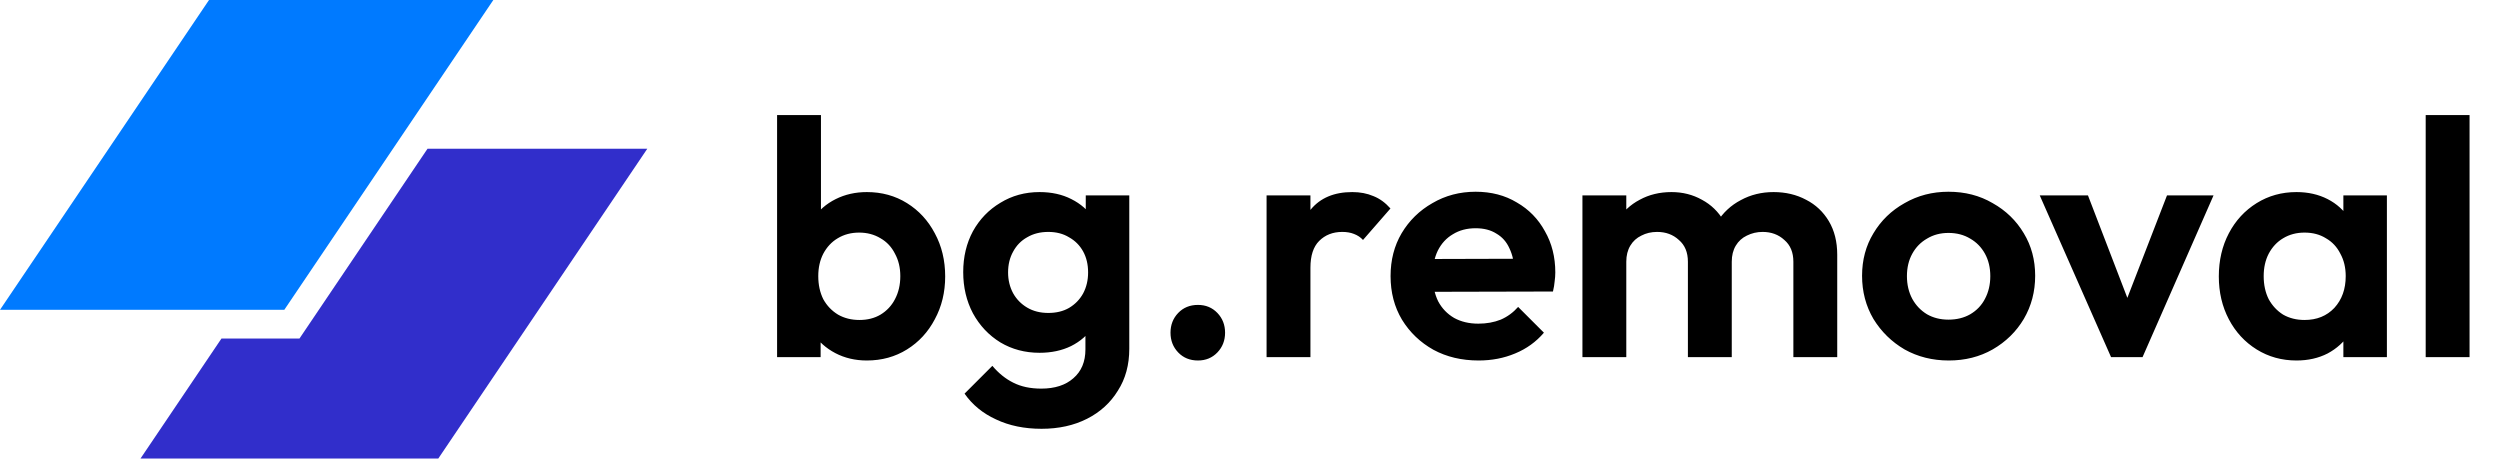
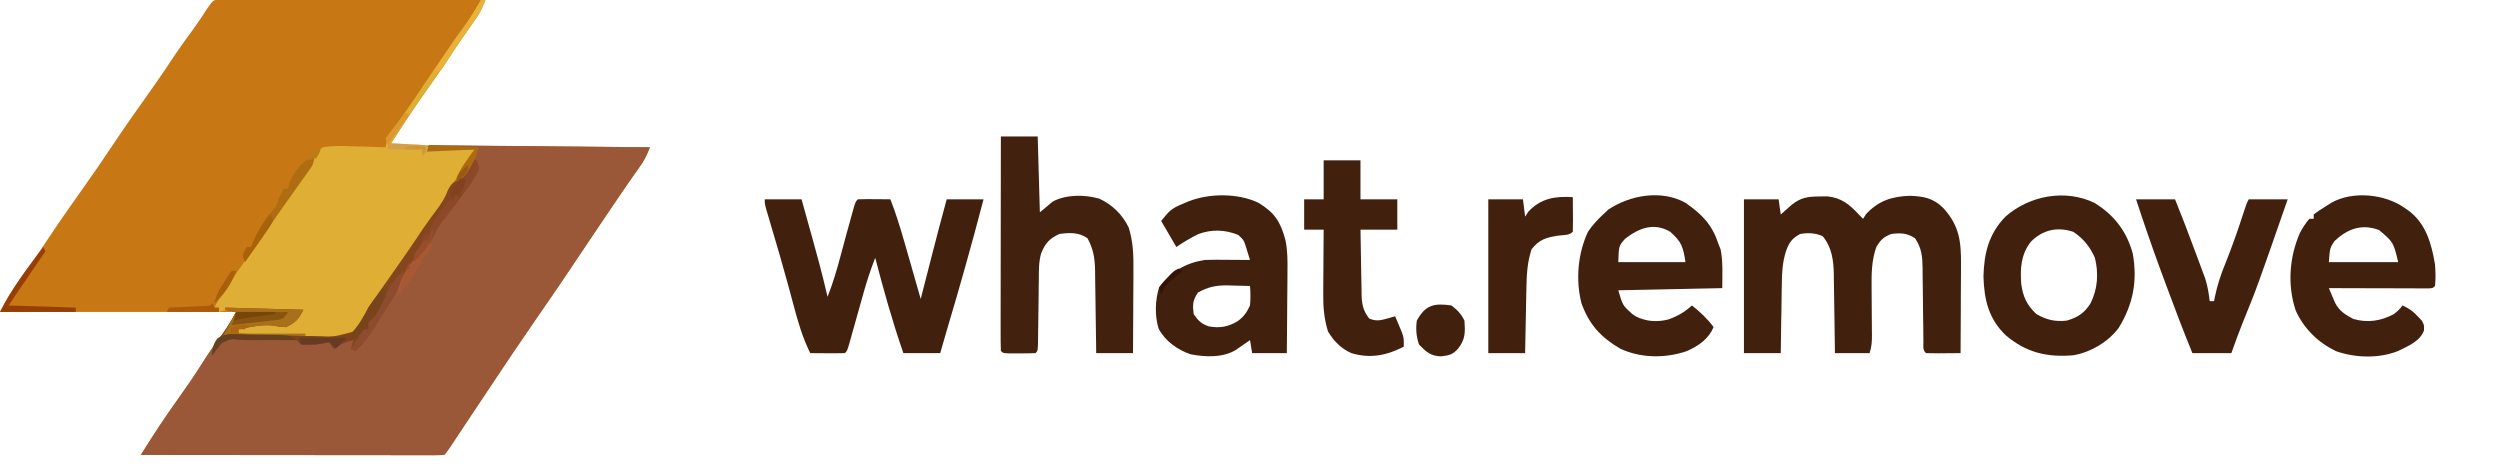
- <svg xmlns="http://www.w3.org/2000/svg" width="224" height="42" viewBox="0 0 224 42" fill="none">
-   <path d="M77.668 32.3C76.627 32.3 75.688 32.08 74.847 31.64C74.007 31.2 73.338 30.6 72.838 29.84C72.338 29.08 72.067 28.23 72.028 27.29V22.13C72.067 21.19 72.338 20.35 72.838 19.61C73.358 18.85 74.037 18.26 74.877 17.84C75.718 17.42 76.647 17.21 77.668 17.21C79.007 17.21 80.207 17.54 81.267 18.2C82.328 18.86 83.157 19.76 83.757 20.9C84.377 22.04 84.688 23.33 84.688 24.77C84.688 26.19 84.377 27.47 83.757 28.61C83.157 29.75 82.328 30.65 81.267 31.31C80.207 31.97 79.007 32.3 77.668 32.3ZM77.007 28.67C77.728 28.67 78.358 28.51 78.897 28.19C79.457 27.85 79.888 27.39 80.188 26.81C80.507 26.21 80.668 25.52 80.668 24.74C80.668 23.98 80.507 23.31 80.188 22.73C79.888 22.13 79.457 21.67 78.897 21.35C78.338 21.01 77.698 20.84 76.978 20.84C76.257 20.84 75.618 21.01 75.058 21.35C74.517 21.67 74.088 22.13 73.767 22.73C73.468 23.31 73.317 23.98 73.317 24.74C73.317 25.52 73.468 26.21 73.767 26.81C74.088 27.39 74.528 27.85 75.088 28.19C75.647 28.51 76.287 28.67 77.007 28.67ZM69.627 32V10.31H73.558V21.08L72.897 24.56L73.528 28.1V32H69.627ZM93.324 38.42C91.784 38.42 90.424 38.14 89.244 37.58C88.064 37.04 87.124 36.27 86.424 35.27L88.914 32.78C89.474 33.44 90.094 33.94 90.774 34.28C91.474 34.64 92.314 34.82 93.294 34.82C94.514 34.82 95.474 34.51 96.174 33.89C96.894 33.27 97.254 32.41 97.254 31.31V27.68L97.914 24.5L97.284 21.32V17.51H101.184V31.25C101.184 32.69 100.844 33.94 100.164 35C99.504 36.08 98.584 36.92 97.404 37.52C96.224 38.12 94.864 38.42 93.324 38.42ZM93.144 31.61C91.844 31.61 90.674 31.3 89.634 30.68C88.594 30.04 87.774 29.17 87.174 28.07C86.594 26.97 86.304 25.74 86.304 24.38C86.304 23.02 86.594 21.8 87.174 20.72C87.774 19.64 88.594 18.79 89.634 18.17C90.674 17.53 91.844 17.21 93.144 17.21C94.224 17.21 95.174 17.42 95.994 17.84C96.834 18.26 97.494 18.84 97.974 19.58C98.454 20.3 98.714 21.15 98.754 22.13V26.69C98.714 27.65 98.444 28.51 97.944 29.27C97.464 30.01 96.804 30.59 95.964 31.01C95.144 31.41 94.204 31.61 93.144 31.61ZM93.924 28.04C94.644 28.04 95.264 27.89 95.784 27.59C96.324 27.27 96.744 26.84 97.044 26.3C97.344 25.74 97.494 25.11 97.494 24.41C97.494 23.69 97.344 23.06 97.044 22.52C96.744 21.98 96.324 21.56 95.784 21.26C95.264 20.94 94.644 20.78 93.924 20.78C93.204 20.78 92.574 20.94 92.034 21.26C91.494 21.56 91.074 21.99 90.774 22.55C90.474 23.09 90.324 23.71 90.324 24.41C90.324 25.09 90.474 25.71 90.774 26.27C91.074 26.81 91.494 27.24 92.034 27.56C92.574 27.88 93.204 28.04 93.924 28.04ZM107.337 32.3C106.617 32.3 106.027 32.06 105.567 31.58C105.107 31.1 104.877 30.51 104.877 29.81C104.877 29.11 105.107 28.52 105.567 28.04C106.027 27.56 106.617 27.32 107.337 27.32C108.037 27.32 108.617 27.56 109.077 28.04C109.537 28.52 109.767 29.11 109.767 29.81C109.767 30.51 109.537 31.1 109.077 31.58C108.617 32.06 108.037 32.3 107.337 32.3ZM113.485 32V17.51H117.415V32H113.485ZM117.415 23.99L115.885 22.97C116.065 21.19 116.585 19.79 117.445 18.77C118.305 17.73 119.545 17.21 121.165 17.21C121.865 17.21 122.495 17.33 123.055 17.57C123.615 17.79 124.125 18.16 124.585 18.68L122.125 21.5C121.905 21.26 121.635 21.08 121.315 20.96C121.015 20.84 120.665 20.78 120.265 20.78C119.425 20.78 118.735 21.05 118.195 21.59C117.675 22.11 117.415 22.91 117.415 23.99ZM132.485 32.3C130.965 32.3 129.615 31.98 128.435 31.34C127.255 30.68 126.315 29.78 125.615 28.64C124.935 27.5 124.595 26.2 124.595 24.74C124.595 23.3 124.925 22.02 125.585 20.9C126.265 19.76 127.185 18.86 128.345 18.2C129.505 17.52 130.795 17.18 132.215 17.18C133.615 17.18 134.845 17.5 135.905 18.14C136.985 18.76 137.825 19.62 138.425 20.72C139.045 21.8 139.355 23.03 139.355 24.41C139.355 24.67 139.335 24.94 139.295 25.22C139.275 25.48 139.225 25.78 139.145 26.12L126.965 26.15V23.21L137.315 23.18L135.725 24.41C135.685 23.55 135.525 22.83 135.245 22.25C134.985 21.67 134.595 21.23 134.075 20.93C133.575 20.61 132.955 20.45 132.215 20.45C131.435 20.45 130.755 20.63 130.175 20.99C129.595 21.33 129.145 21.82 128.825 22.46C128.525 23.08 128.375 23.82 128.375 24.68C128.375 25.56 128.535 26.33 128.855 26.99C129.195 27.63 129.675 28.13 130.295 28.49C130.915 28.83 131.635 29 132.455 29C133.195 29 133.865 28.88 134.465 28.64C135.065 28.38 135.585 28 136.025 27.5L138.335 29.81C137.635 30.63 136.775 31.25 135.755 31.67C134.755 32.09 133.665 32.3 132.485 32.3ZM141.786 32V17.51H145.716V32H141.786ZM151.236 32V23.45C151.236 22.61 150.966 21.96 150.426 21.5C149.906 21.02 149.256 20.78 148.476 20.78C147.956 20.78 147.486 20.89 147.066 21.11C146.646 21.31 146.316 21.61 146.076 22.01C145.836 22.41 145.716 22.89 145.716 23.45L144.186 22.7C144.186 21.58 144.426 20.61 144.906 19.79C145.406 18.97 146.076 18.34 146.916 17.9C147.756 17.44 148.706 17.21 149.766 17.21C150.766 17.21 151.676 17.44 152.496 17.9C153.316 18.34 153.966 18.97 154.446 19.79C154.926 20.59 155.166 21.56 155.166 22.7V32H151.236ZM160.686 32V23.45C160.686 22.61 160.416 21.96 159.876 21.5C159.356 21.02 158.706 20.78 157.926 20.78C157.426 20.78 156.956 20.89 156.516 21.11C156.096 21.31 155.766 21.61 155.526 22.01C155.286 22.41 155.166 22.89 155.166 23.45L152.916 22.91C152.996 21.75 153.306 20.75 153.846 19.91C154.386 19.05 155.096 18.39 155.976 17.93C156.856 17.45 157.836 17.21 158.916 17.21C159.996 17.21 160.966 17.44 161.826 17.9C162.686 18.34 163.366 18.98 163.866 19.82C164.366 20.66 164.616 21.66 164.616 22.82V32H160.686ZM174.611 32.3C173.151 32.3 171.831 31.97 170.651 31.31C169.491 30.63 168.561 29.72 167.861 28.58C167.181 27.42 166.841 26.13 166.841 24.71C166.841 23.29 167.181 22.02 167.861 20.9C168.541 19.76 169.471 18.86 170.651 18.2C171.831 17.52 173.141 17.18 174.581 17.18C176.061 17.18 177.381 17.52 178.541 18.2C179.721 18.86 180.651 19.76 181.331 20.9C182.011 22.02 182.351 23.29 182.351 24.71C182.351 26.13 182.011 27.42 181.331 28.58C180.651 29.72 179.721 30.63 178.541 31.31C177.381 31.97 176.071 32.3 174.611 32.3ZM174.581 28.64C175.321 28.64 175.971 28.48 176.531 28.16C177.111 27.82 177.551 27.36 177.851 26.78C178.171 26.18 178.331 25.5 178.331 24.74C178.331 23.98 178.171 23.31 177.851 22.73C177.531 22.15 177.091 21.7 176.531 21.38C175.971 21.04 175.321 20.87 174.581 20.87C173.861 20.87 173.221 21.04 172.661 21.38C172.101 21.7 171.661 22.15 171.341 22.73C171.021 23.31 170.861 23.98 170.861 24.74C170.861 25.5 171.021 26.18 171.341 26.78C171.661 27.36 172.101 27.82 172.661 28.16C173.221 28.48 173.861 28.64 174.581 28.64ZM189.152 32L182.762 17.51H187.082L191.672 29.45H189.542L194.162 17.51H198.332L191.972 32H189.152ZM205.766 32.3C204.446 32.3 203.256 31.97 202.196 31.31C201.136 30.65 200.306 29.75 199.706 28.61C199.106 27.47 198.806 26.19 198.806 24.77C198.806 23.33 199.106 22.04 199.706 20.9C200.306 19.76 201.136 18.86 202.196 18.2C203.256 17.54 204.446 17.21 205.766 17.21C206.806 17.21 207.736 17.42 208.556 17.84C209.376 18.26 210.026 18.85 210.506 19.61C211.006 20.35 211.276 21.19 211.316 22.13V27.35C211.276 28.31 211.006 29.16 210.506 29.9C210.026 30.64 209.376 31.23 208.556 31.67C207.736 32.09 206.806 32.3 205.766 32.3ZM206.486 28.67C207.586 28.67 208.476 28.31 209.156 27.59C209.836 26.85 210.176 25.9 210.176 24.74C210.176 23.98 210.016 23.31 209.696 22.73C209.396 22.13 208.966 21.67 208.406 21.35C207.866 21.01 207.226 20.84 206.486 20.84C205.766 20.84 205.126 21.01 204.566 21.35C204.026 21.67 203.596 22.13 203.276 22.73C202.976 23.31 202.826 23.98 202.826 24.74C202.826 25.52 202.976 26.21 203.276 26.81C203.596 27.39 204.026 27.85 204.566 28.19C205.126 28.51 205.766 28.67 206.486 28.67ZM209.966 32V28.1L210.596 24.56L209.966 21.08V17.51H213.866V32H209.966ZM217.342 32V10.31H221.272V32H217.342Z" fill="black" />
-   <path d="M18.728 0H44.202L25.474 27.759H0L18.728 0Z" fill="#007AFF" />
-   <path d="M19.844 30.331L12.59 41.083H39.272L58 13.324H38.307L26.833 30.331H19.844Z" fill="#312ECB" />
+ <svg xmlns="http://www.w3.org/2000/svg" version="1.1" width="1154" height="216">
+   <path d="M0 0 C0.92 0.002 1.84 0.004 2.788 0.006 C3.842 0.003 4.897 0 5.983 -0.003 C7.145 0.004 8.307 0.012 9.503 0.019 C11.333 0.019 11.333 0.019 13.199 0.018 C16.548 0.019 19.897 0.029 23.246 0.043 C26.744 0.056 30.242 0.057 33.74 0.059 C40.366 0.066 46.992 0.082 53.619 0.102 C61.161 0.124 68.704 0.135 76.247 0.145 C91.765 0.166 107.284 0.202 122.802 0.246 C121.589 3.354 120.403 6.081 118.481 8.813 C118.033 9.456 117.585 10.1 117.123 10.763 C116.646 11.438 116.168 12.113 115.677 12.809 C114.67 14.252 113.663 15.696 112.657 17.141 C111.919 18.198 111.919 18.198 111.166 19.276 C109.402 21.824 107.692 24.406 105.989 26.996 C101.842 33.259 97.514 39.392 93.164 45.515 C88.137 52.636 83.532 59.888 78.802 67.246 C118.402 67.576 158.002 67.906 198.802 68.246 C197.265 72.088 196.158 74.399 193.821 77.609 C190.78 81.861 187.806 86.148 184.876 90.477 C184.221 91.443 184.221 91.443 183.554 92.428 C182.652 93.759 181.751 95.09 180.851 96.421 C179.503 98.414 178.153 100.405 176.804 102.396 C171.908 109.626 167.043 116.875 162.206 124.144 C159.294 128.516 156.353 132.864 153.364 137.184 C152.911 137.841 152.458 138.499 151.99 139.177 C150.153 141.843 148.313 144.507 146.471 147.17 C139.005 157.962 131.698 168.854 124.437 179.785 C121.706 183.896 118.966 188.001 116.228 192.106 C114.297 195.001 112.369 197.897 110.446 200.797 C109.718 201.894 108.99 202.991 108.239 204.121 C107.599 205.088 106.958 206.055 106.298 207.051 C104.802 209.246 104.802 209.246 103.802 210.246 C101.992 210.343 100.179 210.368 98.367 210.366 C97.187 210.368 96.008 210.369 94.793 210.371 C93.487 210.367 92.182 210.363 90.837 210.36 C89.457 210.359 88.078 210.359 86.698 210.36 C82.942 210.36 79.186 210.354 75.43 210.347 C71.509 210.341 67.588 210.341 63.667 210.339 C56.237 210.336 48.806 210.328 41.376 210.318 C32.919 210.307 24.462 210.301 16.005 210.296 C-1.396 210.286 -18.797 210.268 -36.198 210.246 C-35.088 208.499 -33.977 206.751 -32.866 205.004 C-32.248 204.031 -31.629 203.058 -30.992 202.055 C-26.11 194.41 -20.914 187.013 -15.661 179.62 C-12.232 174.772 -8.986 169.845 -5.851 164.801 C-3.431 161.06 -0.772 157.507 1.907 153.949 C4.079 150.85 5.924 147.532 7.802 144.246 C-28.168 144.246 -64.138 144.246 -101.198 144.246 C-97.059 135.968 -91.712 128.488 -86.23 121.055 C-83.456 117.219 -80.859 113.276 -78.249 109.328 C-73.207 101.75 -67.959 94.313 -62.697 86.886 C-58.07 80.357 -53.521 73.794 -49.108 67.117 C-43.118 58.113 -36.832 49.31 -30.579 40.487 C-26.978 35.39 -23.501 30.226 -20.065 25.016 C-17.508 21.222 -14.801 17.547 -12.089 13.863 C-9.766 10.647 -7.581 7.353 -5.425 4.023 C-2.87 0.321 -2.87 0.321 0 0 Z " fill="#C77713" transform="translate(101.1983,-0.2460957)" />
+   <path d="M0 0 C33.66 0.33 67.32 0.66 102 1 C100.463 4.842 99.356 7.152 97.02 10.363 C93.978 14.615 91.004 18.902 88.074 23.23 C87.42 24.196 87.42 24.196 86.752 25.182 C85.851 26.513 84.95 27.844 84.049 29.175 C82.701 31.168 81.352 33.159 80.002 35.15 C75.106 42.38 70.241 49.629 65.404 56.898 C62.493 61.27 59.551 65.618 56.562 69.938 C56.109 70.595 55.656 71.253 55.189 71.931 C53.351 74.597 51.511 77.261 49.669 79.924 C42.203 90.716 34.896 101.608 27.635 112.539 C24.904 116.65 22.165 120.755 19.426 124.86 C17.495 127.755 15.567 130.651 13.645 133.551 C12.916 134.648 12.188 135.745 11.438 136.875 C10.797 137.842 10.156 138.809 9.496 139.805 C8 142 8 142 7 143 C5.19 143.096 3.377 143.122 1.565 143.12 C0.385 143.122 -0.794 143.123 -2.009 143.124 C-3.315 143.121 -4.62 143.117 -5.965 143.114 C-7.345 143.113 -8.724 143.113 -10.103 143.114 C-13.859 143.114 -17.615 143.108 -21.371 143.101 C-25.293 143.095 -29.214 143.095 -33.135 143.093 C-40.565 143.09 -47.995 143.082 -55.426 143.072 C-63.883 143.061 -72.339 143.055 -80.796 143.05 C-98.198 143.04 -115.599 143.022 -133 143 C-131.89 141.252 -130.779 139.505 -129.668 137.758 C-128.74 136.298 -128.74 136.298 -127.794 134.809 C-122.912 127.164 -117.716 119.767 -112.463 112.374 C-109.034 107.525 -105.788 102.599 -102.652 97.555 C-100.197 93.759 -97.486 90.162 -94.801 86.527 C-92.612 83.456 -90.773 80.325 -89 77 C-90.65 76.67 -92.3 76.34 -94 76 C-94 75.67 -94 75.34 -94 75 C-82.12 75.33 -70.24 75.66 -58 76 C-60.264 80.528 -61.505 81.793 -66 84 C-68.175 83.952 -70.2 83.601 -72.344 83.23 C-77.612 82.773 -82.833 84.034 -88 85 C-88 85.66 -88 86.32 -88 87 C-80.742 87.305 -73.486 87.515 -66.223 87.659 C-63.755 87.719 -61.287 87.801 -58.82 87.905 C-46.07 89.083 -46.07 89.083 -34.124 85.859 C-30.958 82.764 -29.514 79.075 -28 75 C-26.964 73.406 -25.888 71.836 -24.75 70.312 C-24.187 69.512 -23.623 68.711 -23.043 67.887 C-21.422 65.597 -19.799 63.308 -18.176 61.02 C-12.968 53.672 -7.825 46.305 -2.879 38.777 C-0.306 34.974 2.45 31.316 5.238 27.668 C6.898 25.154 7.975 22.687 9.105 19.907 C10.852 16.185 13.316 12.907 15.688 9.562 C17.441 7.067 19.194 4.571 21 2 C13.74 2.33 6.48 2.66 -1 3 C-0.67 2.01 -0.34 1.02 0 0 Z " fill="#9A5838" transform="translate(198,67)" />
+   <path d="M0 0 C0.66 0 1.32 0 2 0 C0.402 4.766 -2.253 8.499 -5.125 12.562 C-6.132 14.006 -7.139 15.45 -8.145 16.895 C-8.636 17.599 -9.128 18.304 -9.635 19.03 C-11.4 21.578 -13.109 24.16 -14.812 26.75 C-18.419 32.198 -22.174 37.534 -25.938 42.875 C-31.509 50.786 -36.867 58.798 -42 67 C-40.891 66.977 -39.783 66.954 -38.641 66.93 C-37.177 66.911 -35.714 66.893 -34.25 66.875 C-33.52 66.858 -32.791 66.841 -32.039 66.824 C-26.444 66.773 -26.444 66.773 -24.041 68 C-21.659 69.167 -20.091 69.231 -17.453 69.195 C-16.609 69.189 -15.764 69.182 -14.895 69.176 C-14.022 69.159 -13.149 69.142 -12.25 69.125 C-11.362 69.116 -10.474 69.107 -9.559 69.098 C-7.372 69.074 -5.186 69.041 -3 69 C-4.387 72.961 -6.253 75.874 -8.812 79.188 C-11.382 82.635 -13.578 85.908 -15.375 89.812 C-17.993 95.344 -21.522 100.1 -25.117 105.016 C-28.392 109.502 -31.505 114.093 -34.625 118.688 C-38.647 124.596 -42.663 130.492 -47.027 136.156 C-48.649 138.493 -49.905 140.699 -51.191 143.219 C-56.951 153.92 -56.951 153.92 -62.047 155.726 C-67.266 156.493 -72.433 155.869 -77.648 155.305 C-81.515 154.953 -85.374 154.813 -89.254 154.715 C-89.961 154.697 -90.668 154.679 -91.397 154.66 C-92.824 154.625 -94.252 154.59 -95.68 154.556 C-99.106 154.466 -102.531 154.342 -105.957 154.219 C-107.705 154.156 -107.705 154.156 -109.488 154.092 C-110.317 154.062 -111.146 154.031 -112 154 C-112 153.34 -112 152.68 -112 152 C-105.972 149.083 -99.835 148.595 -93.312 149.75 C-90.725 150.117 -89.471 150.246 -87.137 149.027 C-84.962 147.247 -83.263 145.526 -82 143 C-86.911 142.975 -91.823 142.957 -96.734 142.945 C-98.404 142.94 -100.074 142.933 -101.745 142.925 C-104.147 142.912 -106.55 142.907 -108.953 142.902 C-109.698 142.897 -110.443 142.892 -111.211 142.887 C-114.615 142.886 -117.747 142.927 -121 144 C-121 143.34 -121 142.68 -121 142 C-121.66 142 -122.32 142 -123 142 C-121.931 139.594 -120.792 137.744 -119.125 135.688 C-117.475 133.6 -116.219 131.736 -114.938 129.438 C-113.412 126.731 -111.85 124.466 -110 122 C-109.422 120.969 -108.845 119.938 -108.25 118.875 C-104.877 112.877 -100.716 107.393 -96.711 101.809 C-95.89 100.664 -95.07 99.52 -94.25 98.375 C-93.833 97.793 -93.415 97.211 -92.985 96.611 C-89.202 91.318 -85.511 85.965 -81.843 80.593 C-80.984 79.336 -80.111 78.088 -79.225 76.85 C-77.95 75.03 -77.95 75.03 -77.086 72.988 C-75.924 70.707 -75.098 69.493 -73 68 C-68.055 67.129 -63.181 67.341 -58.188 67.562 C-56.813 67.598 -55.439 67.63 -54.064 67.658 C-50.707 67.741 -47.355 67.856 -44 68 C-43.866 67.224 -43.732 66.448 -43.594 65.648 C-42.872 62.428 -41.578 60.729 -39.562 58.125 C-36.242 53.713 -33.102 49.235 -30.062 44.625 C-25.47 37.681 -20.76 30.83 -16 24 C-7.414 12.353 -7.414 12.353 0 0 Z " fill="#DFAE34" transform="translate(222,0)" />
+   <path d="M0 0 C1.194 -0.017 2.387 -0.034 3.617 -0.051 C10.109 0.622 13.802 3.629 18.125 8.312 C18.785 8.973 19.445 9.633 20.125 10.312 C20.579 9.591 21.032 8.869 21.5 8.125 C27.244 1.971 33.407 -0.021 41.75 -0.312 C48.144 -0.068 52.517 0.77 57.125 5.312 C64.568 13.459 65.419 20.742 65.32 31.492 C65.317 32.66 65.315 33.828 65.312 35.031 C65.301 38.75 65.275 42.469 65.25 46.188 C65.24 48.714 65.231 51.24 65.223 53.766 C65.201 59.948 65.167 66.13 65.125 72.312 C62.479 72.339 59.833 72.359 57.188 72.375 C56.433 72.383 55.678 72.392 54.9 72.4 C52.975 72.409 51.05 72.365 49.125 72.312 C47.566 70.754 47.985 69.239 47.967 67.072 C47.957 66.17 47.947 65.269 47.936 64.34 C47.929 63.357 47.922 62.375 47.914 61.363 C47.886 59.298 47.857 57.232 47.828 55.166 C47.787 51.899 47.75 48.631 47.724 45.364 C47.696 42.217 47.65 39.072 47.602 35.926 C47.598 34.954 47.595 33.982 47.592 32.98 C47.497 27.709 47.163 23.824 44.125 19.312 C40.407 16.834 37.432 16.781 33.125 17.312 C29.655 18.701 28.415 19.867 26.375 23 C23.978 29.353 23.985 35.937 24.062 42.645 C24.066 43.403 24.07 44.161 24.074 44.943 C24.086 47.337 24.105 49.731 24.125 52.125 C24.152 55.298 24.172 58.471 24.188 61.645 C24.196 62.37 24.204 63.095 24.213 63.842 C24.228 66.951 24.117 69.337 23.125 72.312 C17.845 72.312 12.565 72.312 7.125 72.312 C7.11 71.022 7.096 69.731 7.081 68.4 C7.023 63.584 6.945 58.769 6.863 53.953 C6.829 51.874 6.801 49.794 6.779 47.715 C6.745 44.716 6.692 41.717 6.637 38.719 C6.63 37.798 6.624 36.876 6.617 35.927 C6.473 29.486 5.752 23.425 1.438 18.312 C-2.017 16.819 -5.221 16.686 -8.875 17.312 C-12.72 19.278 -14.106 21.392 -15.48 25.344 C-17.079 30.388 -17.348 35.117 -17.387 40.379 C-17.405 41.298 -17.423 42.218 -17.441 43.165 C-17.495 46.068 -17.529 48.972 -17.562 51.875 C-17.596 53.857 -17.63 55.84 -17.666 57.822 C-17.75 62.652 -17.818 67.482 -17.875 72.312 C-23.485 72.312 -29.095 72.312 -34.875 72.312 C-34.875 48.883 -34.875 25.453 -34.875 1.312 C-29.595 1.312 -24.315 1.312 -18.875 1.312 C-18.545 3.623 -18.215 5.933 -17.875 8.312 C-17.416 7.903 -16.957 7.493 -16.484 7.07 C-15.871 6.531 -15.257 5.993 -14.625 5.438 C-14.022 4.904 -13.418 4.37 -12.797 3.82 C-8.54 0.481 -5.433 0.018 0 0 Z " fill="#41210E" transform="translate(839.875,90.6875)" />
+   <path d="M0 0 C5.61 0 11.22 0 17 0 C25.766 31.489 25.766 31.489 29 45 C31.415 38.879 33.255 32.733 34.938 26.375 C35.46 24.431 35.984 22.487 36.508 20.543 C36.761 19.601 37.014 18.659 37.274 17.689 C38.266 14.015 39.281 10.35 40.312 6.688 C40.618 5.598 40.924 4.509 41.238 3.387 C42 1 42 1 43 0 C45.53 -0.073 48.033 -0.092 50.562 -0.062 C51.629 -0.056 51.629 -0.056 52.717 -0.049 C54.478 -0.037 56.239 -0.019 58 0 C60.531 6.446 62.531 12.971 64.438 19.625 C64.724 20.616 65.011 21.608 65.307 22.629 C67.556 30.414 69.776 38.208 72 46 C72.257 44.997 72.514 43.995 72.779 42.962 C73.745 39.191 74.713 35.421 75.68 31.651 C76.097 30.028 76.513 28.406 76.928 26.783 C79.221 17.837 81.538 8.902 84 0 C89.61 0 95.22 0 101 0 C95.71 20.303 90.024 40.458 84.018 60.56 C82.99 64.034 81.995 67.517 81 71 C75.39 71 69.78 71 64 71 C58.962 56.5 54.869 41.852 51 27 C48.901 32.413 47.107 37.81 45.555 43.402 C45.339 44.166 45.124 44.929 44.902 45.715 C44.223 48.122 43.549 50.529 42.875 52.938 C41.98 56.135 41.081 59.332 40.18 62.527 C39.976 63.263 39.771 63.998 39.561 64.756 C38.113 69.887 38.113 69.887 37 71 C34.303 71.073 31.633 71.092 28.938 71.062 C28.179 71.058 27.42 71.053 26.639 71.049 C24.759 71.037 22.88 71.019 21 71 C17.467 63.856 15.339 56.563 13.312 48.875 C12.623 46.313 11.932 43.752 11.238 41.191 C11.06 40.531 10.882 39.871 10.698 39.191 C8.387 30.674 5.888 22.209 3.39 13.745 C2.82 11.816 2.254 9.887 1.688 7.957 C1.361 6.853 1.035 5.75 0.699 4.613 C0 2 0 2 0 0 Z " fill="#41210E" transform="translate(353,92)" />
+   <path d="M0 0 C5.61 0 11.22 0 17 0 C17.33 11.55 17.66 23.1 18 35 C20.97 32.525 20.97 32.525 24 30 C30.297 26.686 38.765 26.783 45.516 28.723 C51.521 31.554 56.081 36.024 59 42 C61.074 48.66 61.263 54.775 61.195 61.719 C61.192 62.817 61.19 63.916 61.187 65.047 C61.176 68.532 61.151 72.016 61.125 75.5 C61.115 77.872 61.106 80.245 61.098 82.617 C61.076 88.412 61.041 94.206 61 100 C55.39 100 49.78 100 44 100 C43.985 98.643 43.971 97.286 43.956 95.888 C43.898 90.836 43.82 85.784 43.738 80.731 C43.704 78.548 43.676 76.365 43.654 74.181 C43.62 71.036 43.568 67.891 43.512 64.746 C43.505 63.776 43.499 62.806 43.492 61.807 C43.37 56.133 42.728 52.012 40 47 C36.143 44.15 31.598 44.369 27 45 C22.437 47.113 20.479 49.263 18.607 53.906 C17.451 57.897 17.538 61.927 17.523 66.055 C17.508 66.997 17.492 67.939 17.476 68.91 C17.429 71.898 17.401 74.886 17.375 77.875 C17.339 80.885 17.298 83.895 17.252 86.905 C17.225 88.773 17.204 90.642 17.189 92.51 C17.111 98.889 17.111 98.889 16 100 C13.489 100.1 11.011 100.139 8.5 100.125 C7.797 100.129 7.095 100.133 6.371 100.137 C1.127 100.127 1.127 100.127 0 99 C-0.095 95.925 -0.126 92.873 -0.114 89.799 C-0.114 88.833 -0.114 87.867 -0.114 86.872 C-0.113 83.663 -0.105 80.455 -0.098 77.246 C-0.096 75.028 -0.094 72.81 -0.093 70.592 C-0.09 64.741 -0.08 58.89 -0.069 53.039 C-0.058 47.073 -0.054 41.108 -0.049 35.143 C-0.038 23.428 -0.021 11.714 0 0 Z " fill="#42220E" transform="translate(462,63)" />
+   <path d="M0 0 C7.342 5.121 12.141 9.799 14.988 18.387 C15.401 19.439 15.813 20.49 16.238 21.574 C17.385 27.405 16.988 33.444 16.988 39.387 C1.148 39.717 -14.692 40.047 -31.012 40.387 C-28.965 47.361 -28.965 47.361 -24.574 51.324 C-23.71 51.895 -23.71 51.895 -22.828 52.477 C-18.16 54.815 -13.014 55.163 -7.957 53.855 C-3.657 52.363 -0.422 50.477 2.988 47.387 C6.859 50.466 10.017 53.387 12.988 57.387 C10.588 62.944 6.106 65.958 0.695 68.438 C-9.173 71.834 -20.473 71.778 -30.012 67.387 C-39.099 62.061 -44.402 56.284 -48.012 46.387 C-50.759 35.543 -49.698 23.498 -45.012 13.387 C-42.964 10.349 -40.705 7.859 -38.012 5.387 C-37.228 4.644 -36.444 3.902 -35.637 3.137 C-25.578 -3.569 -11.142 -6.166 0 0 Z M-27.824 16.574 C-30.763 19.858 -30.763 19.858 -31.012 27.387 C-20.782 27.387 -10.552 27.387 -0.012 27.387 C-1.045 20.154 -1.903 17.986 -7.012 13.387 C-14.519 8.959 -21.441 11.609 -27.824 16.574 Z " fill="#41210E" transform="translate(778.0117,93.61328)" />
+   <path d="M0 0 C0.665 0.458 1.33 0.915 2.016 1.387 C9.937 7.461 12.343 16.482 14 26 C14.248 29.354 14.365 32.652 14 36 C13 37 13 37 11.057 37.12 C10.207 37.118 9.356 37.116 8.48 37.114 C7.039 37.113 7.039 37.113 5.568 37.113 C4.524 37.108 3.479 37.103 2.402 37.098 C1.338 37.096 0.274 37.095 -0.822 37.093 C-4.235 37.088 -7.649 37.075 -11.062 37.062 C-13.37 37.057 -15.678 37.053 -17.986 37.049 C-23.658 37.038 -29.329 37.021 -35 37 C-34.391 38.452 -33.774 39.901 -33.152 41.348 C-32.809 42.155 -32.466 42.962 -32.113 43.793 C-30.179 47.628 -27.357 49.267 -23.688 51.25 C-17.024 53.11 -11.047 52.197 -5 49 C-2.558 46.981 -2.558 46.981 -1 45 C2.057 46.352 4.086 47.821 6.312 50.312 C6.845 50.886 7.377 51.46 7.926 52.051 C9 54 9 54 8.918 56.535 C7.022 61.627 1.538 63.738 -3.105 66.047 C-11.95 69.565 -22.767 69.22 -31.688 66.109 C-39.904 62.168 -46.617 55.64 -50.312 47.312 C-54.212 35.597 -53.253 22.775 -48.387 11.566 C-47.086 9.159 -45.81 7.053 -44 5 C-43.34 5 -42.68 5 -42 5 C-42 4.34 -42 3.68 -42 3 C-39.734 1.309 -39.734 1.309 -36.75 -0.562 C-35.775 -1.183 -34.801 -1.803 -33.797 -2.441 C-23.836 -7.992 -9.077 -6.466 0 0 Z M-32.438 15.312 C-34.519 18.506 -34.519 18.506 -35 25 C-24.44 25 -13.88 25 -3 25 C-5.182 15.837 -5.182 15.837 -11.812 10.188 C-19.863 7.188 -26.433 9.616 -32.438 15.312 Z " fill="#41210E" transform="translate(1110,96)" />
+   <path d="M0 0 C7.481 4.541 10.232 8.875 12.443 17.311 C13.447 22.277 13.432 27.119 13.355 32.168 C13.351 33.24 13.347 34.312 13.343 35.417 C13.326 38.799 13.288 42.18 13.25 45.562 C13.235 47.873 13.221 50.184 13.209 52.494 C13.176 58.121 13.124 63.748 13.062 69.375 C7.782 69.375 2.502 69.375 -2.938 69.375 C-3.268 67.395 -3.598 65.415 -3.938 63.375 C-4.541 63.797 -5.144 64.218 -5.766 64.652 C-6.964 65.474 -6.964 65.474 -8.188 66.312 C-8.976 66.858 -9.765 67.403 -10.578 67.965 C-16.602 71.565 -24.481 71.207 -31.219 69.949 C-37.281 67.988 -43.182 63.756 -46.145 58.051 C-47.958 51.93 -47.75 45.004 -45.875 38.938 C-40.433 31.74 -33.849 27.851 -24.938 26.375 C-23.245 26.298 -21.55 26.267 -19.855 26.277 C-18.924 26.281 -17.993 26.284 -17.033 26.287 C-16.073 26.295 -15.114 26.304 -14.125 26.312 C-13.146 26.317 -12.167 26.322 -11.158 26.326 C-8.751 26.338 -6.344 26.354 -3.938 26.375 C-4.378 24.926 -4.829 23.48 -5.285 22.035 C-5.66 20.827 -5.66 20.827 -6.043 19.594 C-6.883 17.117 -6.883 17.117 -9.375 14.812 C-15.492 12.344 -21.598 12.154 -27.832 14.434 C-31.388 16.188 -34.64 18.176 -37.938 20.375 C-41.403 14.435 -41.403 14.435 -44.938 8.375 C-41.292 3.818 -40.329 2.701 -35.375 0.625 C-34.425 0.218 -33.475 -0.19 -32.496 -0.609 C-22.747 -4.479 -9.498 -4.547 0 0 Z M-27.938 41.375 C-30.438 45.125 -30.474 46.934 -29.938 51.375 C-27.928 54.357 -26.34 55.919 -22.883 57.043 C-17.817 57.928 -14.1 57.265 -9.668 54.664 C-6.799 52.527 -5.414 50.636 -3.938 47.375 C-3.64 44.341 -3.695 41.411 -3.938 38.375 C-6.626 38.293 -9.311 38.234 -12 38.188 C-12.752 38.162 -13.504 38.137 -14.279 38.111 C-19.601 38.042 -23.243 38.809 -27.938 41.375 Z " fill="#41210E" transform="translate(580.9375,93.625)" />
+   <path d="M0 0 C9.039 5.592 14.878 13.134 17.633 23.426 C19.859 36.134 17.808 46.649 11.203 57.574 C6.426 64.086 -1.842 68.967 -9.859 70.324 C-21.972 71.338 -31.557 69.074 -40.922 61.164 C-48.892 53.596 -50.962 44.776 -51.297 33.949 C-51.021 23.09 -48.773 14.062 -41.008 6.195 C-29.987 -3.402 -13.487 -6.537 0 0 Z M-29.441 17.938 C-33.973 23.827 -34.38 30.038 -33.859 37.324 C-33.079 43.259 -31.288 47.092 -26.859 51.324 C-22.061 53.99 -18.322 54.909 -12.859 54.324 C-7.652 52.798 -4.721 50.835 -1.863 46.336 C1.445 39.706 1.927 32.482 0.141 25.324 C-2.133 20.224 -5.16 16.416 -9.859 13.324 C-17.19 10.881 -24.035 12.424 -29.441 17.938 Z " fill="#41210E" transform="translate(966.8594,93.67578)" />
+   <path d="M0 0 C5.94 0 11.88 0 18 0 C21.118 7.68 24.075 15.413 26.947 23.187 C27.443 24.527 27.942 25.866 28.445 27.204 C29.182 29.169 29.91 31.137 30.637 33.105 C31.067 34.262 31.497 35.419 31.94 36.61 C33.025 40.08 33.586 43.394 34 47 C34.66 47 35.32 47 36 47 C36.107 46.448 36.213 45.896 36.323 45.328 C37.461 39.802 39.105 34.77 41.25 29.562 C44.148 22.342 46.732 15.062 49.134 7.662 C50.921 2.157 50.921 2.157 52 0 C57.94 0 63.88 0 70 0 C55.635 41.261 55.635 41.261 49.285 56.809 C47.398 61.496 45.695 66.24 44 71 C38.06 71 32.12 71 26 71 C21.787 60.602 17.766 50.152 13.896 39.622 C13.004 37.199 12.108 34.778 11.211 32.357 C7.255 21.638 3.566 10.855 0 0 Z " fill="#41210E" transform="translate(986,92)" />
+   <path d="M0 0 C5.61 0 11.22 0 17 0 C17 5.94 17 11.88 17 18 C22.61 18 28.22 18 34 18 C34 22.62 34 27.24 34 32 C28.39 32 22.78 32 17 32 C17.074 37.036 17.157 42.071 17.262 47.106 C17.296 48.818 17.324 50.53 17.346 52.242 C17.38 54.707 17.432 57.172 17.488 59.637 C17.495 60.398 17.501 61.16 17.508 61.945 C17.631 66.441 18.206 69.426 21 73 C23.996 74.358 26.148 73.941 29.25 73.062 C30.488 72.712 31.725 72.361 33 72 C33.675 73.58 34.34 75.164 35 76.75 C35.371 77.632 35.742 78.513 36.125 79.422 C37 82 37 82 37 86 C29.192 90.082 21.469 91.632 12.812 89 C8.081 86.956 4.617 83.392 2 79 C0.215 73.09 -0.273 67.836 -0.195 61.688 C-0.192 60.833 -0.19 59.979 -0.187 59.099 C-0.176 56.399 -0.151 53.7 -0.125 51 C-0.115 49.158 -0.106 47.315 -0.098 45.473 C-0.076 40.982 -0.041 36.491 0 32 C-2.97 32 -5.94 32 -9 32 C-9 27.38 -9 22.76 -9 18 C-6.03 18 -3.06 18 0 18 C0 12.06 0 6.12 0 0 Z " fill="#41210E" transform="translate(611,74)" />
+   <path d="M0 0 C0.027 2.646 0.047 5.292 0.062 7.938 C0.071 8.692 0.079 9.447 0.088 10.225 C0.097 12.15 0.052 14.075 0 16 C-1.737 17.737 -4.321 17.459 -6.688 17.75 C-12.404 18.695 -15.328 19.458 -19 24 C-21.032 29.973 -21.325 36.156 -21.414 42.41 C-21.433 43.263 -21.453 44.116 -21.473 44.995 C-21.532 47.684 -21.579 50.373 -21.625 53.062 C-21.663 54.9 -21.702 56.738 -21.742 58.576 C-21.839 63.051 -21.919 67.525 -22 72 C-27.61 72 -33.22 72 -39 72 C-39 48.57 -39 25.14 -39 1 C-33.72 1 -28.44 1 -23 1 C-22.67 3.64 -22.34 6.28 -22 9 C-21.526 8.258 -21.051 7.515 -20.562 6.75 C-14.774 0.538 -8.188 -0.52 0 0 Z " fill="#41210E" transform="translate(726,91)" />
+   <path d="M0 0 C0.66 0 1.32 0 2 0 C3.019 2.63 3.146 3.667 1.996 6.297 C-1.967 12.535 -6.142 18.47 -10.793 24.215 C-13.532 27.631 -16.04 30.793 -17.812 34.812 C-19.6 38.723 -22.209 41.775 -25 45 C-28.236 48.753 -30.948 52.274 -32.957 56.82 C-35.496 62.126 -38.878 67.025 -42 72 C-42.626 73.025 -43.253 74.05 -43.898 75.105 C-46.893 79.951 -49.709 84.229 -54 88 C-54.66 87.67 -55.32 87.34 -56 87 C-55.505 85.02 -55.505 85.02 -55 83 C-58.485 83.645 -61.028 85.101 -64 87 C-64.66 86.01 -65.32 85.02 -66 84 C-66.846 84.165 -67.691 84.33 -68.562 84.5 C-72.123 85.018 -75.408 85.207 -79 85 C-79.99 84.01 -79.99 84.01 -81 83 C-83.181 82.723 -83.181 82.723 -85.684 82.805 C-86.611 82.811 -87.539 82.818 -88.494 82.824 C-89.465 82.841 -90.437 82.858 -91.438 82.875 C-92.405 82.884 -93.372 82.893 -94.369 82.902 C-96.167 82.92 -97.965 82.941 -99.763 82.968 C-104.683 83.038 -104.683 83.038 -107.051 82.754 C-111.837 82.329 -111.837 82.329 -115.922 84.559 C-117.405 86.314 -118.747 88.075 -120 90 C-120 86.261 -118.947 85.223 -116.75 82.25 C-113.877 78.275 -111.34 74.306 -109 70 C-110.65 69.67 -112.3 69.34 -114 69 C-114 68.67 -114 68.34 -114 68 C-102.12 68.33 -90.24 68.66 -78 69 C-80.264 73.528 -81.505 74.793 -86 77 C-88.175 76.952 -90.2 76.601 -92.344 76.23 C-97.612 75.773 -102.833 77.034 -108 78 C-108 78.66 -108 79.32 -108 80 C-100.742 80.305 -93.486 80.515 -86.223 80.659 C-83.755 80.719 -81.287 80.801 -78.82 80.905 C-66.07 82.083 -66.07 82.083 -54.124 78.859 C-50.958 75.764 -49.514 72.075 -48 68 C-46.964 66.406 -45.888 64.836 -44.75 63.312 C-44.187 62.512 -43.623 61.711 -43.043 60.887 C-41.422 58.597 -39.799 56.308 -38.176 54.02 C-32.968 46.672 -27.825 39.305 -22.879 31.777 C-20.897 28.847 -18.806 26.021 -16.688 23.188 C-14.476 20.208 -12.644 17.551 -11.375 14.062 C-9.639 10.196 -7.5 9.286 -4 7 C-2.396 4.744 -1.244 2.487 0 0 Z " fill="#84461C" transform="translate(218,74)" />
+   <path d="M0 0 C2.824 2.19 4.415 3.83 6 7 C6.35 12.34 6.468 15.665 3 20 C0.401 22.792 -1.009 23.001 -4.875 23.5 C-9.658 23.33 -11.757 21.401 -15 18 C-16.241 14.278 -16.547 10.866 -16 7 C-12.029 -0.28 -7.967 -1.152 0 0 Z " fill="#41210E" transform="translate(670,141)" />
+   <path d="M0 0 C11.88 0.33 23.76 0.66 36 1 C33.736 5.528 32.495 6.793 28 9 C25.825 8.952 23.8 8.601 21.656 8.23 C16.388 7.773 11.167 9.034 6 10 C6 10.66 6 11.32 6 12 C16.23 12 26.46 12 37 12 C37 12.33 37 12.66 37 13 C24.46 13 11.92 13 -1 13 C0.98 9.37 2.96 5.74 5 2 C3.35 1.67 1.7 1.34 0 1 C0 0.67 0 0.34 0 0 Z " fill="#A9701B" transform="translate(104,142)" />
+   <path d="M0 0 C1 2 1 2 0.109 5.004 C-0.564 6.765 -0.564 6.765 -1.25 8.562 C-1.907 10.328 -1.907 10.328 -2.578 12.129 C-3.047 13.076 -3.517 14.024 -4 15 C-4.99 15.33 -5.98 15.66 -7 16 C-7 16.99 -7 17.98 -7 19 C-8.391 20.352 -8.391 20.352 -10.25 21.625 C-10.853 22.05 -11.457 22.476 -12.078 22.914 C-14.065 24.036 -15.79 24.488 -18 25 C-19.69 25.96 -21.362 26.954 -23 28 C-23.66 27.01 -24.32 26.02 -25 25 C-26.268 25.247 -26.268 25.247 -27.562 25.5 C-31.123 26.018 -34.408 26.207 -38 26 C-38.66 25.34 -39.32 24.68 -40 24 C-42.181 23.723 -42.181 23.723 -44.684 23.805 C-45.611 23.811 -46.539 23.818 -47.494 23.824 C-48.465 23.841 -49.437 23.858 -50.438 23.875 C-51.405 23.884 -52.372 23.893 -53.369 23.902 C-55.167 23.92 -56.965 23.941 -58.763 23.968 C-63.683 24.038 -63.683 24.038 -66.051 23.754 C-70.837 23.329 -70.837 23.329 -74.922 25.559 C-76.405 27.314 -77.747 29.075 -79 31 C-79 27.849 -78.545 25.847 -76.705 23.257 C-72.632 20.254 -66.568 21.44 -61.766 21.617 C-59.768 21.64 -57.771 21.662 -55.773 21.681 C-50.854 21.734 -45.936 21.851 -41.019 22.003 C-38.258 22.086 -35.5 22.136 -32.738 22.152 C-30.142 22.17 -27.545 22.237 -24.952 22.358 C-21.274 22.359 -18.476 22.216 -15 21 C-11.501 17.393 -9.355 13.402 -7 9 C-5.702 7.223 -4.374 5.468 -3 3.75 C-2.134 2.659 -2.134 2.659 -1.25 1.547 C-0.838 1.036 -0.425 0.526 0 0 Z " fill="#79441C" transform="translate(177,133)" />
+   <path d="M0 0 C0 3.546 -0.72 4.38 -2.746 7.211 C-3.332 8.037 -3.917 8.863 -4.521 9.715 C-5.153 10.593 -5.786 11.47 -6.438 12.375 C-7.732 14.196 -9.026 16.018 -10.32 17.84 C-10.954 18.727 -11.587 19.613 -12.239 20.527 C-14.459 23.645 -16.64 26.787 -18.812 29.938 C-19.498 30.93 -20.184 31.923 -20.891 32.945 C-21.587 33.953 -22.283 34.961 -23 36 C-24.687 38.438 -26.375 40.875 -28.062 43.312 C-28.824 44.413 -29.586 45.513 -30.348 46.613 C-30.893 47.401 -31.438 48.189 -32 49 C-33 46 -33 46 -32.062 43.812 C-31.712 43.214 -31.361 42.616 -31 42 C-30.34 42 -29.68 42 -29 42 C-28.731 41.281 -28.461 40.561 -28.184 39.82 C-27.002 37.004 -25.634 34.491 -24.062 31.875 C-23.558 31.027 -23.054 30.179 -22.535 29.305 C-21.162 27.244 -19.756 25.721 -18 24 C-17.283 22.354 -16.617 20.686 -16 19 C-15.348 17.659 -14.686 16.323 -14 15 C-13.34 15 -12.68 15 -12 15 C-11.691 13.732 -11.691 13.732 -11.375 12.438 C-9.107 6.767 -5.642 2.491 0 0 Z " fill="#AE6D10" transform="translate(145,72)" />
+   <path d="M0 0 C0.66 0 1.32 0 2 0 C2.672 1.68 2.672 1.68 3 4 C1.891 6.508 1.891 6.508 0.25 9.125 C-0.281 9.994 -0.812 10.863 -1.359 11.758 C-3 14 -3 14 -6 16 C-5.691 15.484 -5.381 14.969 -5.062 14.438 C-3.825 11.91 -3.825 11.91 -3.562 8.562 C-2.992 4.951 -2.193 2.895 0 0 Z M-8 16 C-7.34 16.33 -6.68 16.66 -6 17 C-11.445 25.33 -11.445 25.33 -14.125 28.562 C-15.755 30.682 -16.711 32.415 -17.812 34.812 C-20.072 39.576 -23.399 43.197 -27 47 C-27 44 -27 44 -25.625 42.188 C-23.697 39.592 -22.911 37.083 -22 34 C-21.34 34 -20.68 34 -20 34 C-19.814 33.196 -19.629 32.391 -19.438 31.562 C-16.994 25.507 -12.684 20.512 -8 16 Z M-29 47 C-29 47.99 -29 48.98 -29 50 C-29.99 50.495 -29.99 50.495 -31 51 C-30.34 49.68 -29.68 48.36 -29 47 Z " fill="#8C4829" transform="translate(218,74)" />
+   <path d="M0 0 C0.33 0.66 0.66 1.32 1 2 C0.627 2.544 0.254 3.088 -0.13 3.649 C-1.837 6.141 -3.543 8.633 -5.25 11.125 C-6.13 12.409 -6.13 12.409 -7.027 13.719 C-7.601 14.557 -8.175 15.395 -8.766 16.258 C-9.551 17.405 -9.551 17.405 -10.353 18.575 C-12.252 21.371 -14.125 24.187 -16 27 C-5.77 27.33 4.46 27.66 15 28 C15 28.66 15 29.32 15 30 C3.45 30 -8.1 30 -20 30 C-14.608 19.215 -7.223 9.608 0 0 Z " fill="#973E04" transform="translate(20,114)" />
+   <path d="M0 0 C1 3 1 3 0.215 4.818 C-0.207 5.487 -0.628 6.155 -1.062 6.844 C-1.526 7.591 -1.99 8.337 -2.468 9.107 C-2.974 9.896 -3.479 10.686 -4 11.5 C-4.76 12.711 -4.76 12.711 -5.536 13.946 C-6.551 15.561 -7.571 17.173 -8.595 18.783 C-9.787 20.664 -10.959 22.555 -12.117 24.457 C-15.033 29.194 -17.811 33.318 -22 37 C-22.66 36.67 -23.32 36.34 -24 36 C-23.05 34.495 -22.09 32.996 -21.125 31.5 C-20.591 30.665 -20.058 29.829 -19.508 28.969 C-19.01 28.319 -18.513 27.669 -18 27 C-17.34 27 -16.68 27 -16 27 C-16 26.01 -16 25.02 -16 24 C-15.027 22.973 -14.023 21.977 -13 21 C-12.098 19.571 -11.246 18.109 -10.438 16.625 C-10.002 15.826 -9.566 15.027 -9.117 14.203 C-7.928 11.973 -7.928 11.973 -7.062 9.375 C-5.418 5.699 -2.703 2.949 0 0 Z " fill="#8C4C2D" transform="translate(186,125)" />
+   <path d="M0 0 C7.92 0 15.84 0 24 0 C22 3 22 3 19.57 3.616 C18.575 3.726 17.58 3.836 16.555 3.949 C15.478 4.075 14.402 4.201 13.293 4.33 C12.165 4.448 11.037 4.566 9.875 4.688 C8.172 4.882 8.172 4.882 6.434 5.08 C3.624 5.399 0.813 5.705 -2 6 C-1.34 4.02 -0.68 2.04 0 0 Z " fill="#875510" transform="translate(109,144)" />
+   <path d="M0 0 C0.66 0.33 1.32 0.66 2 1 C1.563 1.562 1.126 2.124 0.676 2.703 C-0.989 4.984 -2.4 7.306 -3.812 9.75 C-7.045 15.199 -10.504 20.504 -15 25 C-13.765 15.121 -6.83 6.83 0 0 Z " fill="#A85933" transform="translate(198,112)" />
+   <path d="M0 0 C0.66 0 1.32 0 2 0 C0.402 4.766 -2.252 8.5 -5.125 12.562 C-6.118 13.98 -7.11 15.398 -8.102 16.816 C-8.592 17.518 -9.082 18.219 -9.587 18.942 C-10.894 20.845 -12.156 22.768 -13.398 24.715 C-14.092 25.799 -14.785 26.883 -15.5 28 C-16.108 28.969 -16.717 29.939 -17.344 30.938 C-17.89 31.618 -18.437 32.299 -19 33 C-19.99 33 -20.98 33 -22 33 C-12.622 18.76 -12.622 18.76 -7.625 12 C-4.763 8.125 -2.266 4.249 0 0 Z " fill="#E8B139" transform="translate(222,0)" />
+   <path d="M0 0 C7.59 0.33 15.18 0.66 23 1 C22.089 4.645 21.068 6.935 19.188 10.125 C18.686 10.994 18.185 11.863 17.668 12.758 C15.924 15.103 14.692 15.961 12 17 C14.044 11.272 17.462 6.914 21 2 C10.11 2.495 10.11 2.495 -1 3 C-0.67 2.01 -0.34 1.02 0 0 Z " fill="#AC6B11" transform="translate(198,67)" />
+   <path d="M0 0 C1.301 0.019 2.601 0.037 3.941 0.057 C4.987 0.062 4.987 0.062 6.055 0.068 C7.525 0.081 8.995 0.109 10.465 0.15 C12.715 0.213 14.962 0.232 17.213 0.244 C28.163 0.385 28.163 0.385 31.656 2.713 C7.656 2.713 7.656 2.713 5.605 2.467 C0.819 2.042 0.819 2.042 -3.266 4.271 C-4.749 6.027 -6.091 7.787 -7.344 9.713 C-7.344 4.469 -5.192 1.107 0 0 Z " fill="#65411F" transform="translate(105.344,154.2871)" />
+   <path d="M0 0 C7.26 0 14.52 0 22 0 C20.35 1.65 18.7 3.3 17 5 C16.443 4.227 16.443 4.227 15.875 3.438 C14.025 1.675 14.025 1.675 11.25 2.312 C10.178 2.539 9.105 2.766 8 3 C5.667 3.038 3.333 3.047 1 3 C0.67 2.01 0.34 1.02 0 0 Z " fill="#673B23" transform="translate(138,156)" />
+   <path d="M0 0 C0.33 0.66 0.66 1.32 1 2 C1.66 2 2.32 2 3 2 C3 2.66 3 3.32 3 4 C-4.92 4 -12.84 4 -21 4 C-20.67 3.34 -20.34 2.68 -20 2 C-19.43 1.975 -18.859 1.95 -18.272 1.924 C-15.702 1.808 -13.132 1.686 -10.562 1.562 C-9.665 1.523 -8.767 1.484 -7.842 1.443 C-6.988 1.401 -6.134 1.36 -5.254 1.316 C-4.463 1.28 -3.672 1.243 -2.858 1.205 C-0.986 1.194 -0.986 1.194 0 0 Z " fill="#AD590C" transform="translate(98,140)" />
+   <path d="M0 0 C0.33 0.99 0.66 1.98 1 3 C-0.477 5.672 -0.477 5.672 -2.625 8.75 C-3.36 9.812 -4.095 10.874 -4.852 11.969 C-5.561 12.969 -6.27 13.969 -7 15 C-7.816 16.16 -7.816 16.16 -8.648 17.344 C-9.755 18.904 -10.875 20.453 -12 22 C-13 19 -13 19 -12.062 16.812 C-11.537 15.915 -11.537 15.915 -11 15 C-10.34 15 -9.68 15 -9 15 C-8.773 14.34 -8.546 13.68 -8.312 13 C-6.242 8.268 -3.667 3.667 0 0 Z " fill="#A7620A" transform="translate(125,99)" />
+   <path d="M0 0 C5.61 0.33 11.22 0.66 17 1 C17.33 1.99 17.66 2.98 18 4 C17.34 4.66 16.68 5.32 16 6 C16 5.01 16 4.02 16 3 C10.72 3 5.44 3 0 3 C0 2.01 0 1.02 0 0 Z " fill="#D69E47" transform="translate(179,66)" />
+   <path d="M0 0 C5.94 0 11.88 0 18 0 C18 0.33 18 0.66 18 1 C16.964 1.133 15.927 1.266 14.859 1.402 C13.49 1.581 12.12 1.759 10.75 1.938 C10.068 2.025 9.386 2.112 8.684 2.201 C5.4 2.632 2.188 3.088 -1 4 C-0.67 2.68 -0.34 1.36 0 0 Z " fill="#774709" transform="translate(109,144)" />
+   <path d="M0 0 C0.66 0 1.32 0 2 0 C-0.303 6.201 -3.18 10.441 -8 15 C-7.342 11.213 -5.611 8.47 -3.562 5.25 C-2.945 4.265 -2.328 3.28 -1.691 2.266 C-1.133 1.518 -0.575 0.77 0 0 Z " fill="#AA5F0A" transform="translate(107,125)" />
+   <path d="M0 0 C0 6.193 -5.08 10.597 -9 15 C-9 11.656 -8.525 10.932 -6.625 8.312 C-6.184 7.69 -5.743 7.067 -5.289 6.426 C-4.864 5.955 -4.438 5.485 -4 5 C-3.34 5 -2.68 5 -2 5 C-1.856 4.361 -1.711 3.721 -1.562 3.062 C-1 1 -1 1 0 0 Z M-11 15 C-11 15.99 -11 16.98 -11 18 C-11.99 18.495 -11.99 18.495 -13 19 C-12.34 17.68 -11.68 16.36 -11 15 Z " fill="#984E2C" transform="translate(200,106)" />
+   <path d="M0 0 C0.99 0.33 1.98 0.66 3 1 C2.387 3.962 1.746 5.381 0 8 C-0.66 8 -1.32 8 -2 8 C-2.33 8.99 -2.66 9.98 -3 11 C-3.625 9.188 -3.625 9.188 -4 7 C-3.34 6.01 -2.68 5.02 -2 4 C-1.318 2.674 -0.648 1.342 0 0 Z " fill="#824222" transform="translate(212,82)" />
+   <path d="M0 0 C0.66 0.33 1.32 0.66 2 1 C-2.95 7.93 -2.95 7.93 -8 15 C-8.33 14.01 -8.66 13.02 -9 12 C-7.637 9.844 -7.637 9.844 -5.688 7.5 C-3.661 5.034 -1.773 2.66 0 0 Z " fill="#DC992D" transform="translate(187,52)" />
+   <path d="M0 0 C0.66 0.33 1.32 0.66 2 1 C1.169 1.688 1.169 1.688 0.32 2.391 C-0.404 3.004 -1.129 3.618 -1.875 4.25 C-2.594 4.853 -3.314 5.457 -4.055 6.078 C-5.971 7.971 -6.964 9.537 -8 12 C-8.33 11.01 -8.66 10.02 -9 9 C-7.637 6.992 -7.637 6.992 -5.688 4.875 C-5.052 4.171 -4.416 3.467 -3.762 2.742 C-2 1 -2 1 0 0 Z " fill="#341407" transform="translate(544,124)" />
+   <path d="M0 0 C-0.66 0.66 -1.32 1.32 -2 2 C-2.99 2 -3.98 2 -5 2 C-5 2.66 -5 3.32 -5 4 C-6.32 4 -7.64 4 -9 4 C-8.67 3.01 -8.34 2.02 -8 1 C-5.072 0.024 -3.044 -0.082 0 0 Z " fill="#AD6710" transform="translate(115,150)" />
+   <path d="M0 0 C0 3 0 3 -2.5 5.688 C-3.325 6.451 -4.15 7.214 -5 8 C-5 5 -5 5 -2.5 2.312 C-1.675 1.549 -0.85 0.786 0 0 Z " fill="#985816" transform="translate(216,76)" />
+   <path d="M0 0 C0.99 0 1.98 0 3 0 C2.312 1.938 2.312 1.938 1 4 C-1.625 4.75 -1.625 4.75 -4 5 C-2.188 2.5 -2.188 2.5 0 0 Z " fill="#BB7B16" transform="translate(145,69)" />
+   <path d="M0 0 C-0.66 1.32 -1.32 2.64 -2 4 C-2 3.01 -2 2.02 -2 1 C-4.64 1 -7.28 1 -10 1 C-10 0.67 -10 0.34 -10 0 C-6.305 -0.95 -3.695 -0.95 0 0 Z " fill="#CD9638" transform="translate(197,68)" />
</svg>
